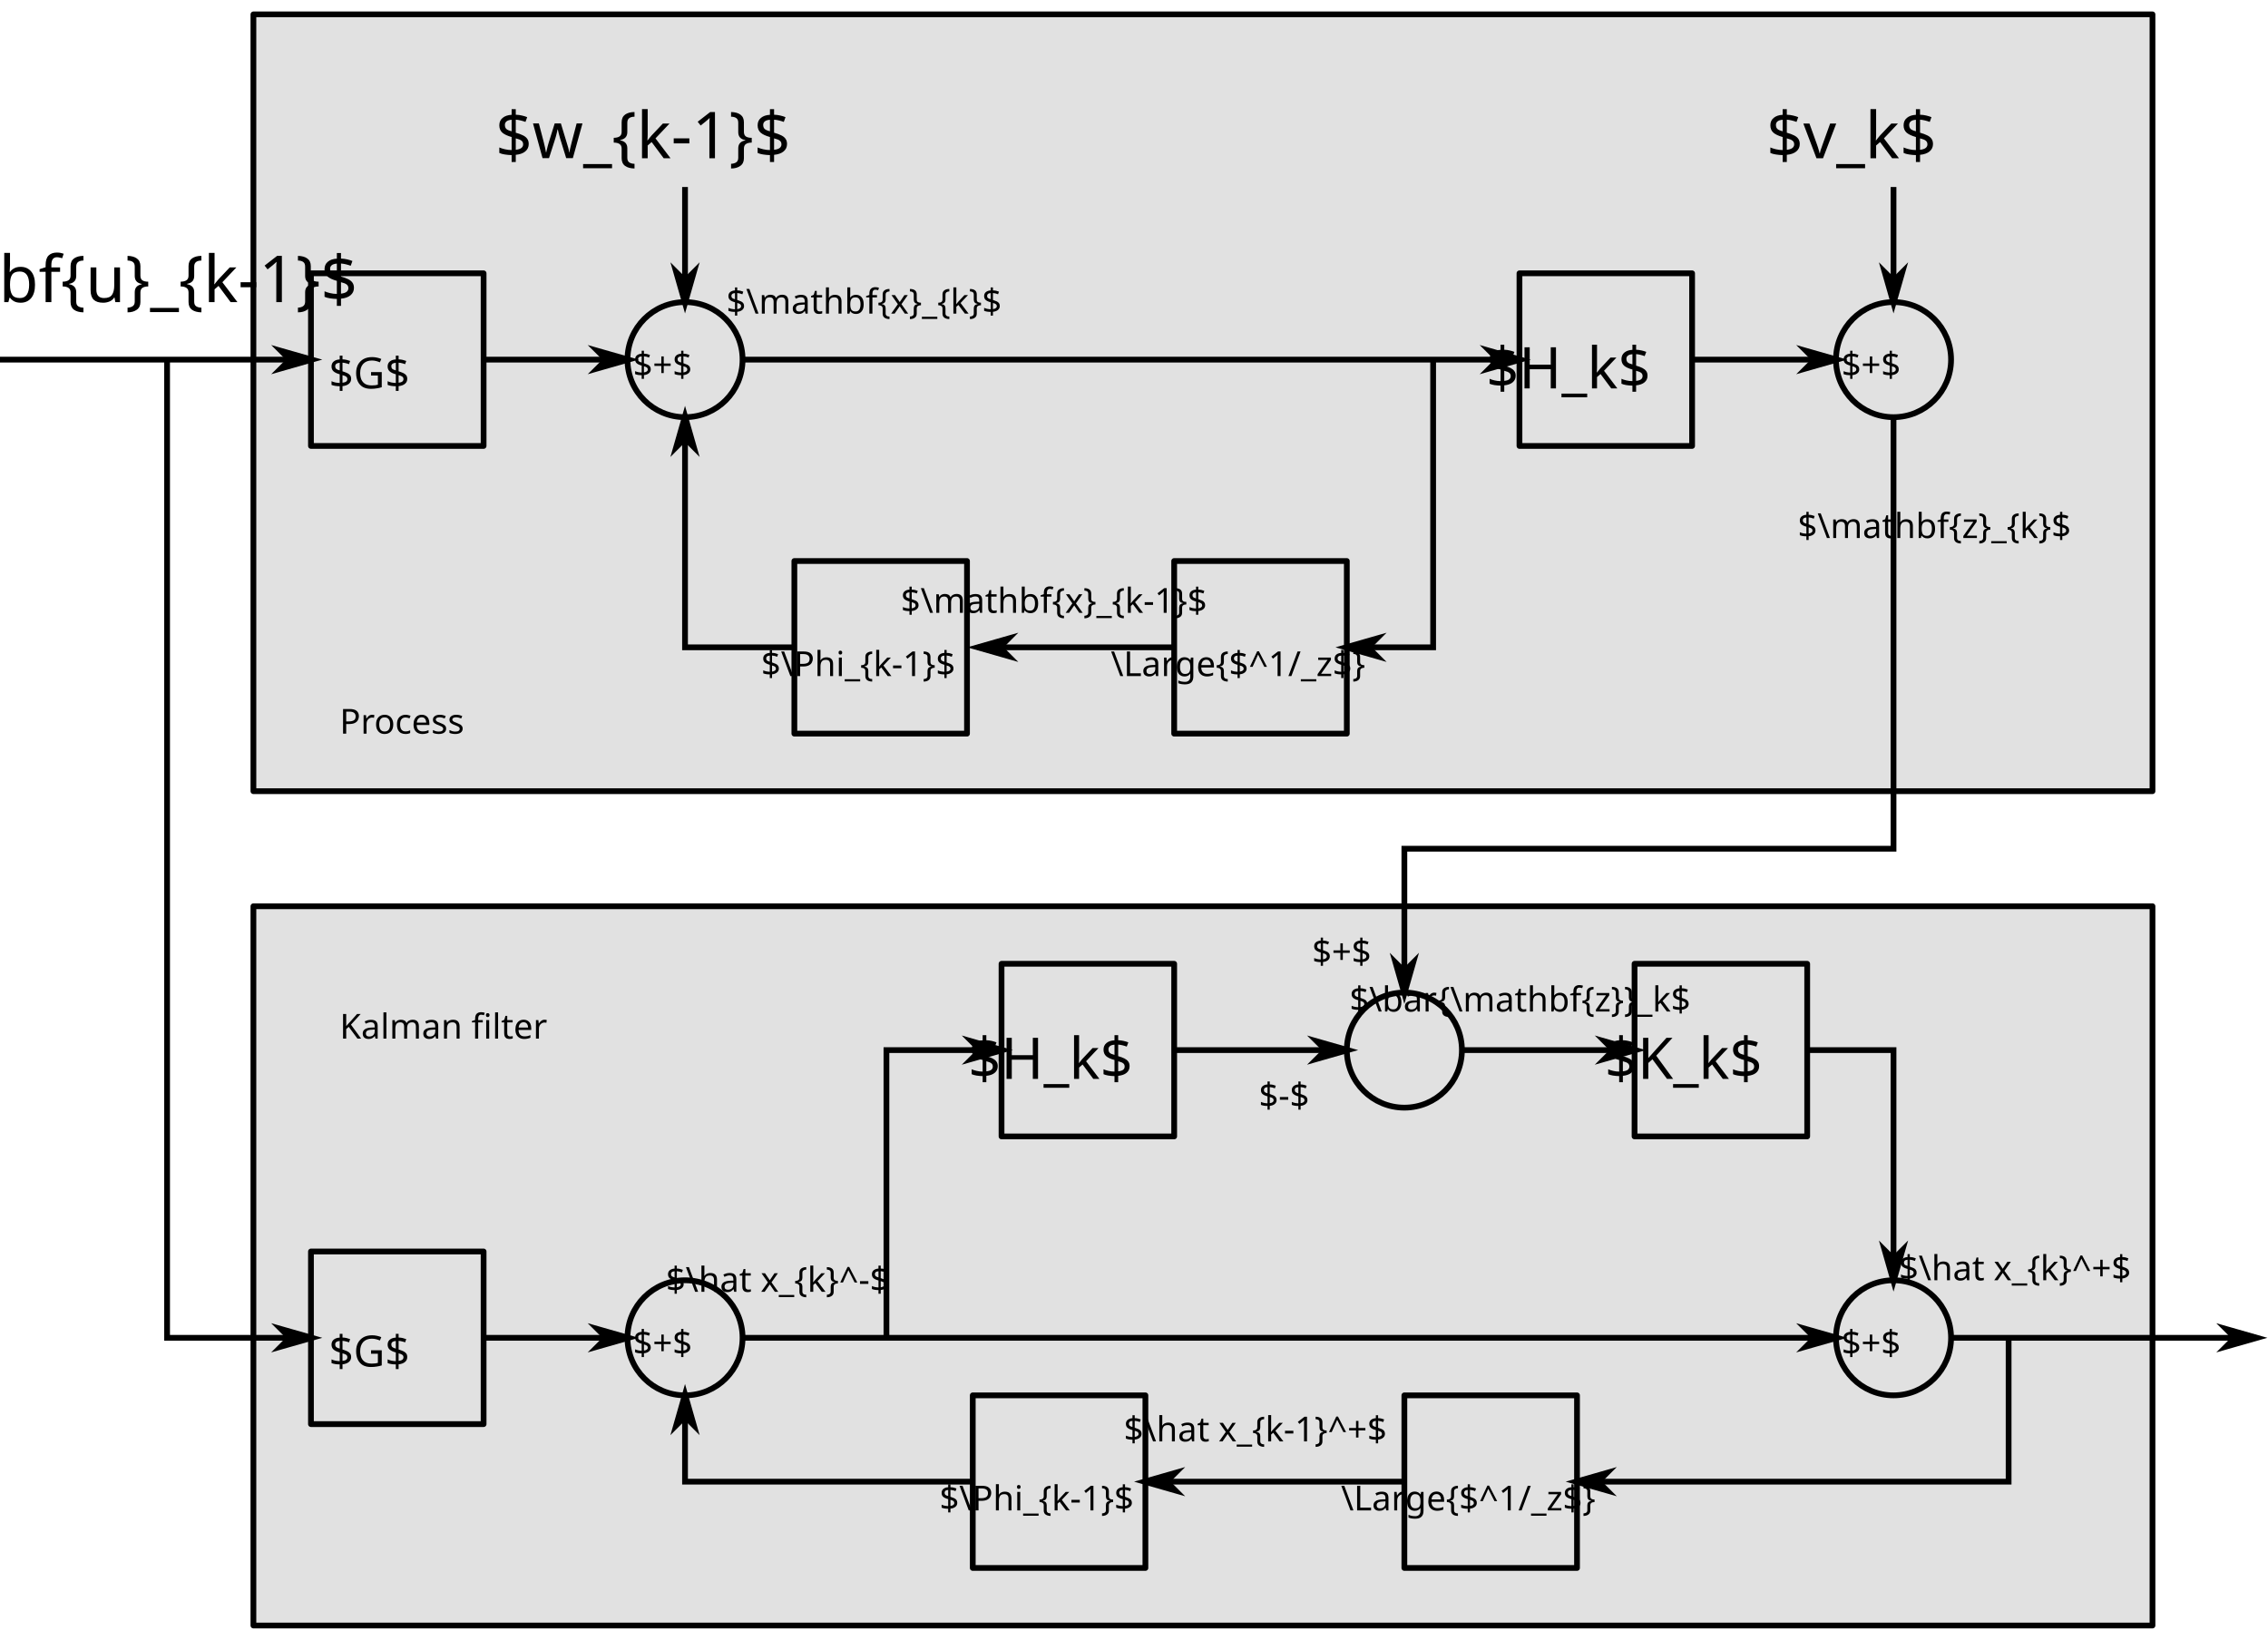
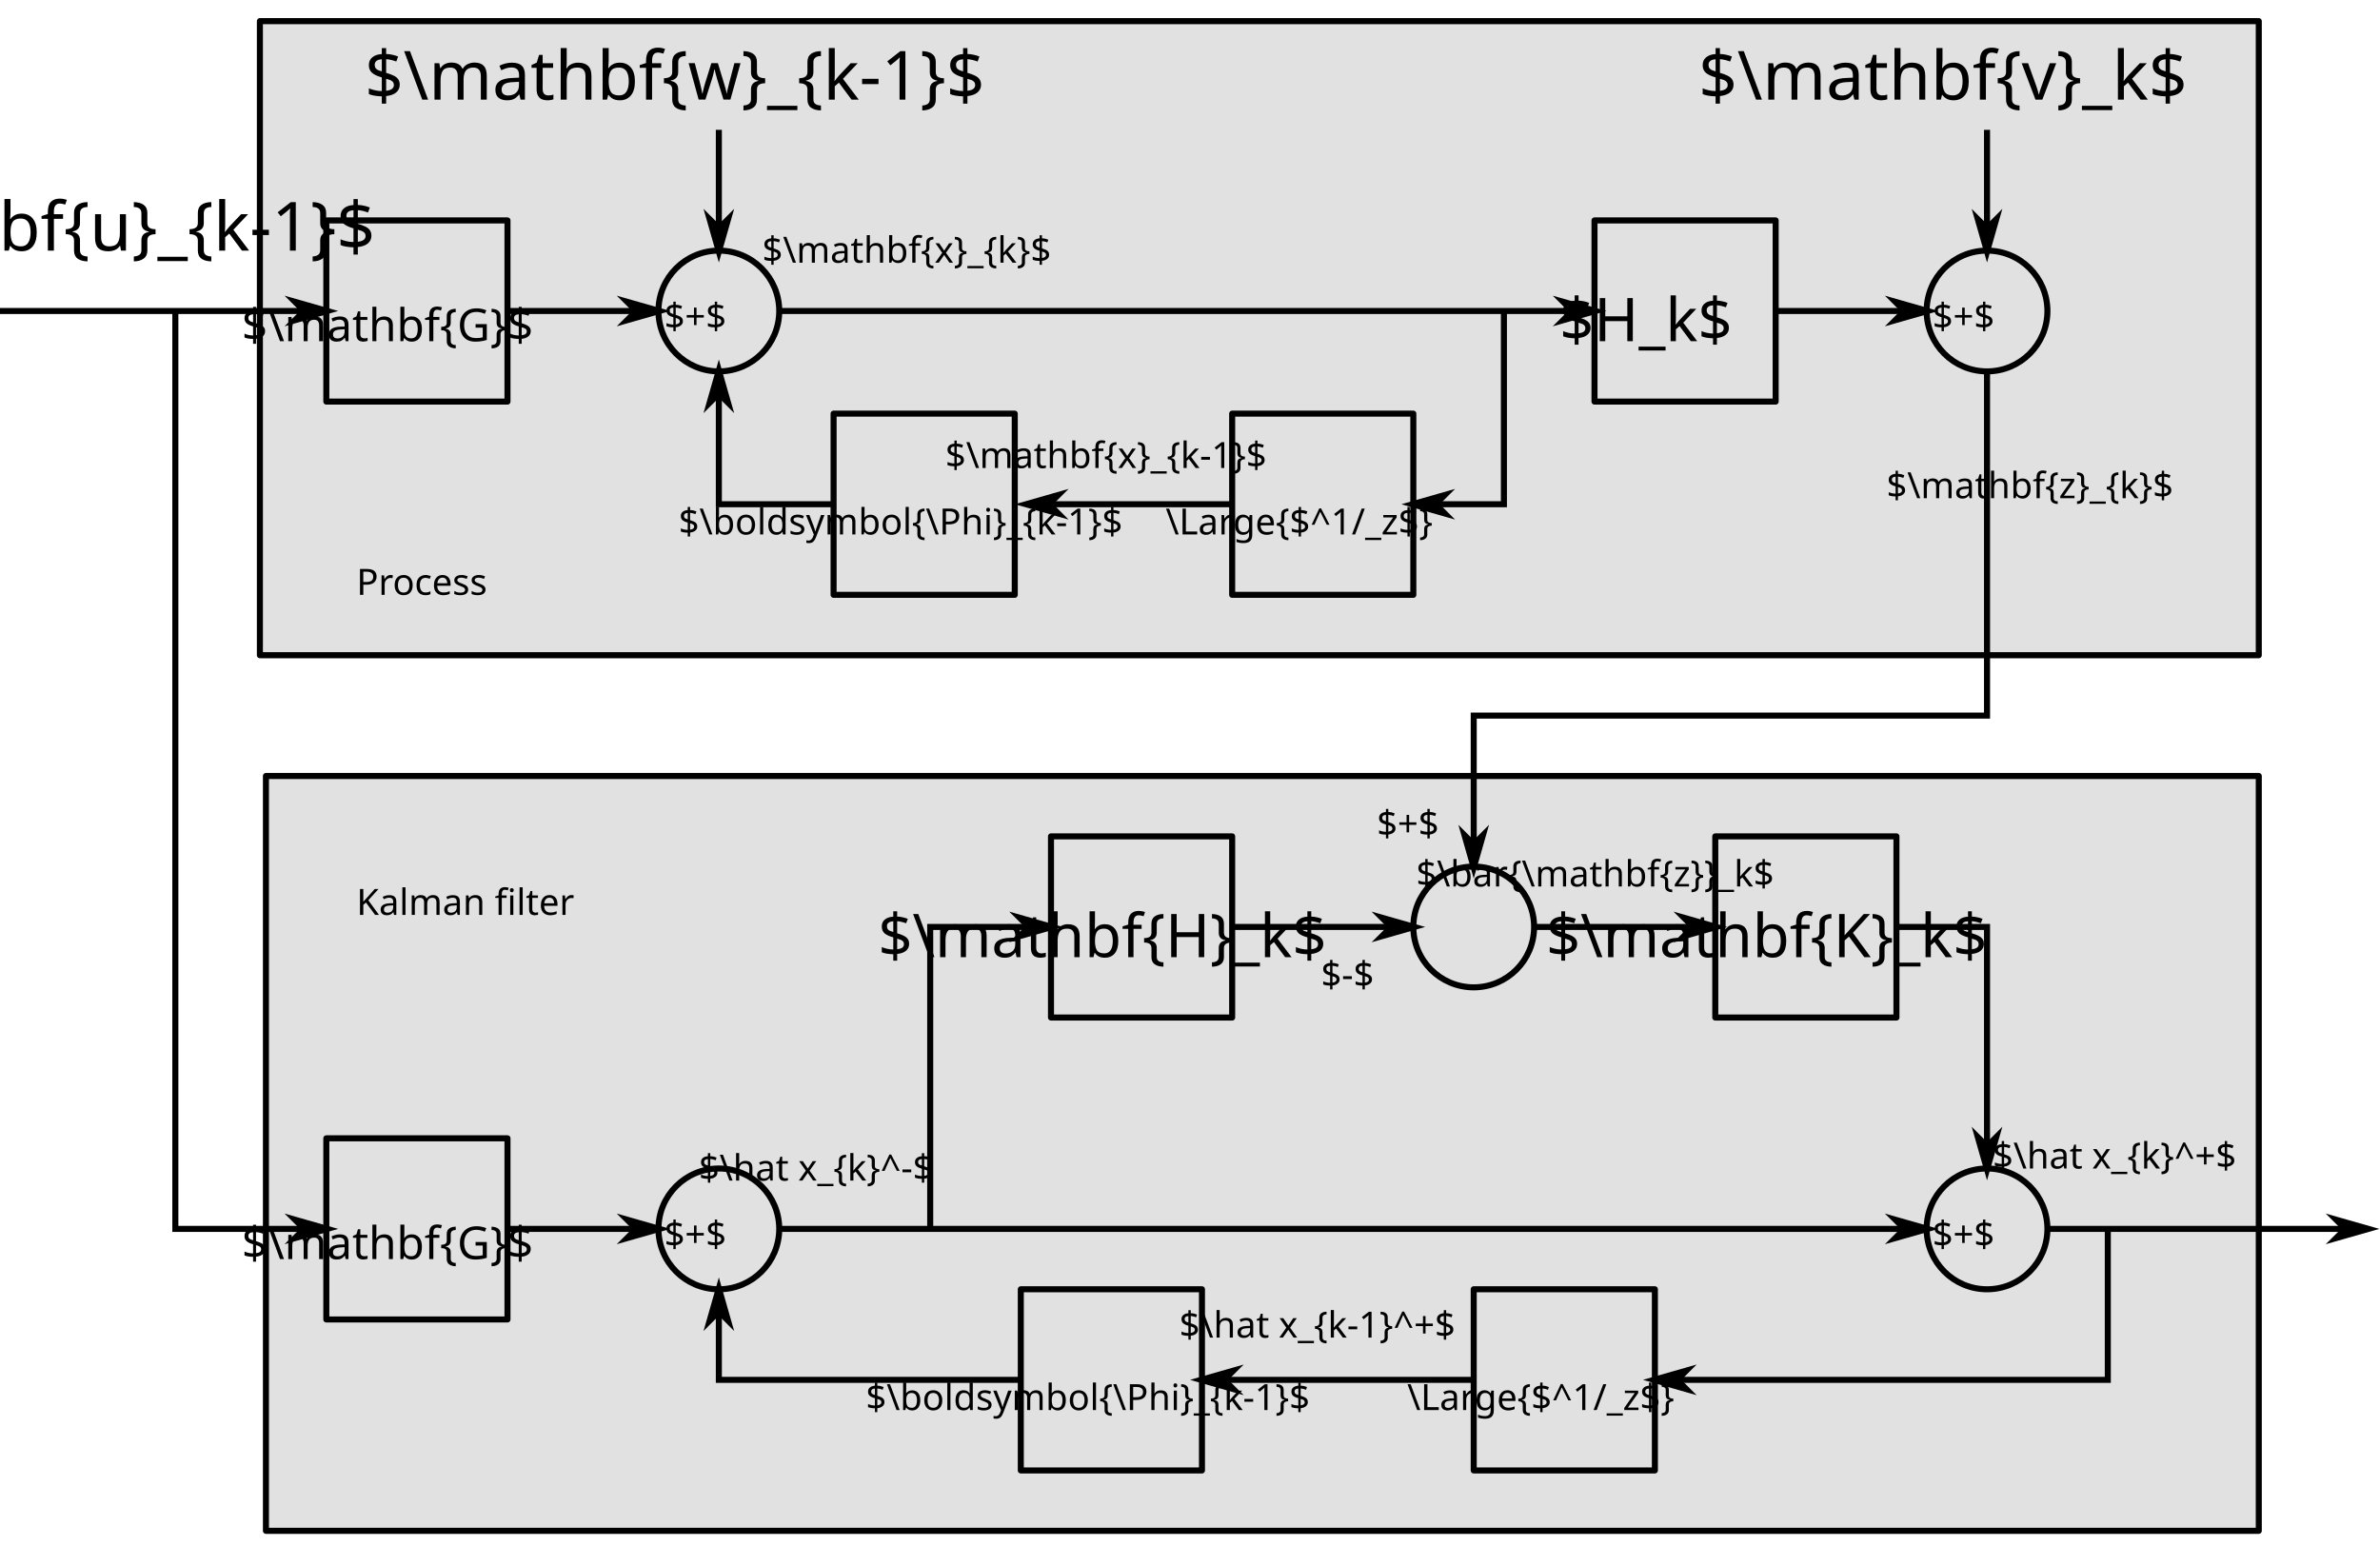
- <svg xmlns="http://www.w3.org/2000/svg" width="394.108" height="285" id="svg2" version="1.1">
+ <svg xmlns="http://www.w3.org/2000/svg" width="394.108" height="256" id="svg2" version="1.1">
  <defs id="defs4">
    <marker orient="auto" refY="0" refX="0" id="Arrow1Mend" style="overflow:visible">
-       <path id="path4274" d="M 0,0 5,-5 -12.5,0 5,5 0,0 z" style="fill-rule:evenodd;stroke:#000000;stroke-width:1pt" transform="matrix(-0.4,0,0,-0.4,-4,0)" />
+       <path id="path4274" d="M 0,0 5,-5 -12.5,0 5,5 0,0 Z" style="fill-rule:evenodd;stroke:#000000;stroke-width:1pt" transform="matrix(-0.4,0,0,-0.4,-4,0)" />
    </marker>
  </defs>
-   <g id="layer1" transform="translate(33.03516,-9.862163)">
+   <g id="layer1" transform="translate(33.03516,-38.86216)">
    <rect style="fill:#000000;fill-opacity:0.118;stroke:#000000;stroke-width:1;stroke-linecap:round;stroke-linejoin:round;stroke-miterlimit:4;stroke-dasharray:none;stroke-dashoffset:0;stroke-opacity:1" id="rect3113" width="330" height="125" x="11" y="167.362" />
-     <rect style="fill:#000000;fill-opacity:0.118;stroke:#000000;stroke-width:1;stroke-linecap:round;stroke-linejoin:round;stroke-miterlimit:4;stroke-dasharray:none;stroke-dashoffset:0;stroke-opacity:1" id="rect3113-3" width="330" height="135" x="11" y="12.362" />
-     <text xml:space="preserve" style="font-style:normal;font-weight:normal;font-size:10px;line-height:125%;font-family:Sans;text-align:center;letter-spacing:0px;word-spacing:0px;text-anchor:middle;fill:#000000;fill-opacity:1;stroke:none;" x="156" y="197.362" id="text3761-5-9">
-       <tspan x="156" y="197.362" id="tspan3765-9-6" style="font-size:10px;">$H_k$</tspan>
+     <rect style="fill:#000000;fill-opacity:0.118;stroke:#000000;stroke-width:1;stroke-linecap:round;stroke-linejoin:round;stroke-miterlimit:4;stroke-dasharray:none;stroke-dashoffset:0;stroke-opacity:1" id="rect3113-3" width="331" height="105" x="10" y="42.362" />
+     <text xml:space="preserve" style="font-style:normal;font-weight:normal;font-size:10px;line-height:125%;font-family:Sans;text-align:center;letter-spacing:0px;word-spacing:0px;text-anchor:middle;fill:#000000;fill-opacity:1;stroke:none" x="156" y="197.362" id="text3761-5-9">
+       <tspan x="156" y="197.362" id="tspan3765-9-6" style="font-size:10px">$\mathbf{H}_k$</tspan>
    </text>
-     <text xml:space="preserve" style="font-style:normal;font-weight:normal;font-size:10px;line-height:125%;font-family:Sans;text-align:center;letter-spacing:0px;word-spacing:0px;text-anchor:middle;fill:#000000;fill-opacity:1;stroke:none;" x="266" y="197.362" id="text3761-5-1">
-       <tspan x="266" y="197.362" id="tspan3765-9-4" style="font-size:10px;">$K_k$</tspan>
+     <text xml:space="preserve" style="font-style:normal;font-weight:normal;font-size:10px;line-height:125%;font-family:Sans;text-align:center;letter-spacing:0px;word-spacing:0px;text-anchor:middle;fill:#000000;fill-opacity:1;stroke:none" x="266" y="197.362" id="text3761-5-1">
+       <tspan x="266" y="197.362" id="tspan3765-9-4" style="font-size:10px">$\mathbf{K}_k$</tspan>
    </text>
    <text xml:space="preserve" style="font-style:normal;font-weight:normal;font-size:6px;line-height:125%;font-family:Sans;text-align:center;letter-spacing:0px;word-spacing:0px;text-anchor:middle;fill:#000000;fill-opacity:1;stroke:none" x="226" y="272.362" id="text3761-5-2">
      <tspan x="226" y="272.362" id="tspan3765-9-66" style="font-size:6px">\Large{$^1/_z$}</tspan>
    </text>
    <text xml:space="preserve" style="font-style:normal;font-weight:normal;font-size:6px;line-height:125%;font-family:Sans;text-align:center;letter-spacing:0px;word-spacing:0px;text-anchor:middle;fill:#000000;fill-opacity:1;stroke:none" x="151" y="272.362" id="text3761-5-0">
-       <tspan x="151" y="272.362" id="tspan3765-9-8" style="font-size:6px">$\Phi_{k-1}$</tspan>
+       <tspan x="151" y="272.362" id="tspan3765-9-8" style="font-size:6px">$\boldsymbol{\Phi}_{k-1}$</tspan>
    </text>
-     <text xml:space="preserve" style="font-style:normal;font-weight:normal;font-size:7.5px;line-height:125%;font-family:Sans;text-align:center;letter-spacing:0px;word-spacing:0px;text-anchor:middle;fill:#000000;fill-opacity:1;stroke:none;" x="36" y="247.362" id="text3761-5-4">
-       <tspan x="36" y="247.362" id="tspan3765-9-41" style="font-size:7.5px;">$G$</tspan>
+     <text xml:space="preserve" style="font-style:normal;font-weight:normal;font-size:7.5px;line-height:125%;font-family:Sans;text-align:center;letter-spacing:0px;word-spacing:0px;text-anchor:middle;fill:#000000;fill-opacity:1;stroke:none" x="36" y="247.362" id="text3761-5-4">
+       <tspan x="36" y="247.362" id="tspan3765-9-41" style="font-size:7.5px">$\mathbf{G}$</tspan>
    </text>
-     <rect style="fill:none;stroke:#000000;stroke-width:1;stroke-linecap:round;stroke-linejoin:round;stroke-miterlimit:4;stroke-dasharray:none;stroke-dashoffset:0;stroke-opacity:1" id="rect3852" width="30" height="30" x="231" y="57.362" />
-     <circle style="fill:none;stroke:#000000;stroke-width:1;stroke-linecap:round;stroke-linejoin:round;stroke-miterlimit:4;stroke-dasharray:none;stroke-dashoffset:0;stroke-opacity:1" id="path3856" cx="296" cy="72.362" r="10" />
-     <circle style="fill:none;stroke:#000000;stroke-width:1;stroke-linecap:round;stroke-linejoin:round;stroke-miterlimit:4;stroke-dasharray:none;stroke-dashoffset:0;stroke-opacity:1" id="path3856-4" cx="211" cy="192.362" r="10" />
-     <circle style="fill:none;stroke:#000000;stroke-width:1;stroke-linecap:round;stroke-linejoin:round;stroke-miterlimit:4;stroke-dasharray:none;stroke-dashoffset:0;stroke-opacity:1" id="path3856-3" cx="86" cy="242.362" r="10" />
+     <rect style="fill:none;stroke:#000000;stroke-width:1;stroke-linecap:round;stroke-linejoin:round;stroke-miterlimit:4;stroke-dasharray:none;stroke-dashoffset:0;stroke-opacity:1" id="rect3852" width="30" height="30" x="231" y="75.362" />
+     <circle style="fill:none;stroke:#000000;stroke-width:1;stroke-linecap:round;stroke-linejoin:round;stroke-miterlimit:4;stroke-dasharray:none;stroke-dashoffset:0;stroke-opacity:1" id="path3856" cx="296" cy="90.362" r="10" d="m 306,90.362 a 10,10 0 0 1 -10,10 10,10 0 0 1 -10,-10 10,10 0 0 1 10,-10 10,10 0 0 1 10,10 z" />
+     <circle style="fill:none;stroke:#000000;stroke-width:1;stroke-linecap:round;stroke-linejoin:round;stroke-miterlimit:4;stroke-dasharray:none;stroke-dashoffset:0;stroke-opacity:1" id="path3856-4" cx="211" cy="192.362" r="10" d="m 221,192.362 a 10,10 0 0 1 -10,10 10,10 0 0 1 -10,-10 10,10 0 0 1 10,-10 10,10 0 0 1 10,10 z" />
+     <circle style="fill:none;stroke:#000000;stroke-width:1;stroke-linecap:round;stroke-linejoin:round;stroke-miterlimit:4;stroke-dasharray:none;stroke-dashoffset:0;stroke-opacity:1" id="path3856-3" cx="86" cy="242.362" r="10" d="m 96,242.362 a 10,10 0 0 1 -10,10 10,10 0 0 1 -10,-10 10,10 0 0 1 10,-10 10,10 0 0 1 10,10 z" />
    <rect style="fill:none;stroke:#000000;stroke-width:1;stroke-linecap:round;stroke-linejoin:round;stroke-miterlimit:4;stroke-dasharray:none;stroke-dashoffset:0;stroke-opacity:1" id="rect3852-4" width="30" height="30" x="136" y="252.362" />
    <rect style="fill:none;stroke:#000000;stroke-width:1;stroke-linecap:round;stroke-linejoin:round;stroke-miterlimit:4;stroke-dasharray:none;stroke-dashoffset:0;stroke-opacity:1" id="rect3852-3" width="30" height="30" x="211" y="252.362" />
    <rect style="fill:none;stroke:#000000;stroke-width:1;stroke-linecap:round;stroke-linejoin:round;stroke-miterlimit:4;stroke-dasharray:none;stroke-dashoffset:0;stroke-opacity:1" id="rect3852-5" width="30" height="30" x="141" y="177.362" />
    <rect style="fill:none;stroke:#000000;stroke-width:1;stroke-linecap:round;stroke-linejoin:round;stroke-miterlimit:4;stroke-dasharray:none;stroke-dashoffset:0;stroke-opacity:1" id="rect3852-6" width="30" height="30" x="251" y="177.362" />
    <rect style="fill:none;stroke:#000000;stroke-width:1;stroke-linecap:round;stroke-linejoin:round;stroke-miterlimit:4;stroke-dasharray:none;stroke-dashoffset:0;stroke-opacity:1" id="rect3852-30" width="30" height="30" x="21" y="227.362" />
-     <rect style="fill:none;stroke:#000000;stroke-width:1;stroke-linecap:round;stroke-linejoin:round;stroke-miterlimit:4;stroke-dasharray:none;stroke-dashoffset:0;stroke-opacity:1" id="rect3852-51" width="30" height="30" x="21" y="57.362" />
+     <rect style="fill:none;stroke:#000000;stroke-width:1;stroke-linecap:round;stroke-linejoin:round;stroke-miterlimit:4;stroke-dasharray:none;stroke-dashoffset:0;stroke-opacity:1" id="rect3852-51" width="30" height="30" x="21" y="75.362" />
    <rect style="fill:none;stroke:#000000;stroke-width:1;stroke-linecap:round;stroke-linejoin:round;stroke-miterlimit:4;stroke-dasharray:none;stroke-dashoffset:0;stroke-opacity:1" id="rect3852-1" width="30" height="30" x="105" y="107.362" />
-     <text xml:space="preserve" style="font-style:normal;font-weight:normal;font-size:7.5px;line-height:125%;font-family:Sans;text-align:center;letter-spacing:0px;word-spacing:0px;text-anchor:middle;fill:#000000;fill-opacity:1;stroke:none;" x="36" y="77.362" id="text3761-5-25">
-       <tspan x="36" y="77.362" id="tspan3765-9-47" style="font-size:7.5px;">$G$</tspan>
+     <text xml:space="preserve" style="font-style:normal;font-weight:normal;font-size:7.5px;line-height:125%;font-family:Sans;text-align:center;letter-spacing:0px;word-spacing:0px;text-anchor:middle;fill:#000000;fill-opacity:1;stroke:none" x="36" y="95.362" id="text3761-5-25">
+       <tspan x="36" y="95.362" id="tspan3765-9-47" style="font-size:7.5px">$\mathbf{G}$</tspan>
    </text>
    <text xml:space="preserve" style="font-style:normal;font-weight:normal;font-size:6px;line-height:125%;font-family:Sans;text-align:center;letter-spacing:0px;word-spacing:0px;text-anchor:middle;fill:#000000;fill-opacity:1;stroke:none" x="120" y="127.362" id="text3761-5-93">
-       <tspan x="120" y="127.362" id="tspan3765-9-7" style="font-size:6px">$\Phi_{k-1}$</tspan>
+       <tspan x="120" y="127.362" id="tspan3765-9-7" style="font-size:6px">$\boldsymbol{\Phi}_{k-1}$</tspan>
    </text>
    <rect style="fill:none;stroke:#000000;stroke-width:1;stroke-linecap:round;stroke-linejoin:round;stroke-miterlimit:4;stroke-dasharray:none;stroke-dashoffset:0;stroke-opacity:1" id="rect3852-51-2" width="30" height="30" x="171" y="107.362" />
    <text xml:space="preserve" style="font-style:normal;font-weight:normal;font-size:6px;line-height:125%;font-family:Sans;text-align:center;letter-spacing:0px;word-spacing:0px;text-anchor:middle;fill:#000000;fill-opacity:1;stroke:none" x="186" y="127.362" id="text3761-5-2-9">
      <tspan x="186" y="127.362" id="tspan3765-9-66-8" style="font-size:6px">\Large{$^1/_z$}</tspan>
    </text>
-     <circle style="fill:none;stroke:#000000;stroke-width:1;stroke-linecap:round;stroke-linejoin:round;stroke-miterlimit:4;stroke-dasharray:none;stroke-dashoffset:0;stroke-opacity:1" id="path3856-3-1" cx="86" cy="72.362" r="10" />
-     <text xml:space="preserve" style="font-style:normal;font-weight:normal;font-size:10px;line-height:125%;font-family:Sans;text-align:center;letter-spacing:0px;word-spacing:0px;text-anchor:middle;fill:#000000;fill-opacity:1;stroke:none;" x="246" y="77.362" id="text3761-5-25-9">
-       <tspan x="246" y="77.362" id="tspan3765-9-47-4" style="font-size:10px;">$H_k$</tspan>
+     <circle style="fill:none;stroke:#000000;stroke-width:1;stroke-linecap:round;stroke-linejoin:round;stroke-miterlimit:4;stroke-dasharray:none;stroke-dashoffset:0;stroke-opacity:1" id="path3856-3-1" cx="86" cy="90.362" r="10" d="m 96,90.362 a 10,10 0 0 1 -10,10 10,10 0 0 1 -10,-10 10,10 0 0 1 10,-10 10,10 0 0 1 10,10 z" />
+     <text xml:space="preserve" style="font-style:normal;font-weight:normal;font-size:10px;line-height:125%;font-family:Sans;text-align:center;letter-spacing:0px;word-spacing:0px;text-anchor:middle;fill:#000000;fill-opacity:1;stroke:none" x="246" y="95.362" id="text3761-5-25-9">
+       <tspan x="246" y="95.362" id="tspan3765-9-47-4" style="font-size:10px">$H_k$</tspan>
    </text>
-     <path style="fill:none;stroke:#000000;stroke-width:1px;stroke-linecap:butt;stroke-linejoin:miter;stroke-opacity:1;marker-end:url(#Arrow1Mend)" d="m 51,72.362 25,0" id="path4113" />
-     <path style="fill:none;stroke:#000000;stroke-width:1px;stroke-linecap:butt;stroke-linejoin:miter;stroke-opacity:1;marker-end:url(#Arrow1Mend)" d="m 96,72.362 135,8e-6" id="path4115" />
+     <path style="fill:none;stroke:#000000;stroke-width:1px;stroke-linecap:butt;stroke-linejoin:miter;stroke-opacity:1;marker-end:url(#Arrow1Mend)" d="m 51,90.362 25,0" id="path4113" />
+     <path style="fill:none;stroke:#000000;stroke-width:1px;stroke-linecap:butt;stroke-linejoin:miter;stroke-opacity:1;marker-end:url(#Arrow1Mend)" d="m 96,90.362 135,8e-6" id="path4115" />
    <path style="fill:none;stroke:#000000;stroke-width:1px;stroke-linecap:butt;stroke-linejoin:miter;stroke-opacity:1;marker-end:url(#Arrow1Mend)" d="m 171,122.362 -34,0" id="path4117" />
-     <path style="fill:none;stroke:#000000;stroke-width:1px;stroke-linecap:butt;stroke-linejoin:miter;stroke-opacity:1;marker-end:url(#Arrow1Mend)" d="m 261,72.362 25,0" id="path4119" />
+     <path style="fill:none;stroke:#000000;stroke-width:1px;stroke-linecap:butt;stroke-linejoin:miter;stroke-opacity:1;marker-end:url(#Arrow1Mend)" d="m 261,90.362 25,0" id="path4119" />
    <path style="fill:none;stroke:#000000;stroke-width:1px;stroke-linecap:butt;stroke-linejoin:miter;stroke-opacity:1;marker-end:url(#Arrow1Mend)" d="m 51,242.362 25,0" id="path4133" />
    <path style="fill:none;stroke:#000000;stroke-width:1px;stroke-linecap:butt;stroke-linejoin:miter;stroke-opacity:1;marker-end:url(#Arrow1Mend)" d="m 96,242.362 190,0" id="path4135" />
-     <path style="fill:none;stroke:#000000;stroke-width:1px;stroke-linecap:butt;stroke-linejoin:miter;stroke-opacity:1;marker-end:url(#Arrow1Mend)" d="m 216,72.362 0,50 -15,10e-6" id="path4141" />
-     <path style="fill:none;stroke:#000000;stroke-width:1px;stroke-linecap:butt;stroke-linejoin:miter;stroke-opacity:1;marker-end:url(#Arrow1Mend)" d="m 105,122.362 -19,0 0,-40" id="path4143" />
-     <path style="fill:none;stroke:#000000;stroke-width:1px;stroke-linecap:butt;stroke-linejoin:miter;stroke-opacity:1;marker-end:url(#Arrow1Mend)" d="m -34,72.362 55,1.6e-5" id="path4147" />
-     <text xml:space="preserve" style="font-style:normal;font-weight:normal;font-size:11.25px;line-height:125%;font-family:Sans;text-align:center;letter-spacing:0px;word-spacing:0px;text-anchor:middle;fill:#000000;fill-opacity:1;stroke:none" x="-14" y="62.362" id="text3761-5-25-1">
-       <tspan x="-14" y="62.362" id="tspan3765-9-47-9" style="font-size:11.25px">$\mathbf{u}_{k-1}$</tspan>
+     <path style="fill:none;stroke:#000000;stroke-width:1px;stroke-linecap:butt;stroke-linejoin:miter;stroke-opacity:1;marker-end:url(#Arrow1Mend)" d="m 216,90.362 0,32 -15,10e-6" id="path4141" />
+     <path style="fill:none;stroke:#000000;stroke-width:1px;stroke-linecap:butt;stroke-linejoin:miter;stroke-opacity:1;marker-end:url(#Arrow1Mend)" d="m 105,122.362 -19,0 0,-22" id="path4143" />
+     <path style="fill:none;stroke:#000000;stroke-width:1px;stroke-linecap:butt;stroke-linejoin:miter;stroke-opacity:1;marker-end:url(#Arrow1Mend)" d="m -34,90.362 55,1.6e-5" id="path4147" />
+     <text xml:space="preserve" style="font-style:normal;font-weight:normal;font-size:11.25px;line-height:125%;font-family:Sans;text-align:center;letter-spacing:0px;word-spacing:0px;text-anchor:middle;fill:#000000;fill-opacity:1;stroke:none" x="-14" y="80.362" id="text3761-5-25-1">
+       <tspan x="-14" y="80.362" id="tspan3765-9-47-9" style="font-size:11.25px">$\mathbf{u}_{k-1}$</tspan>
    </text>
-     <path style="fill:none;stroke:#000000;stroke-width:1px;stroke-linecap:butt;stroke-linejoin:miter;stroke-opacity:1;marker-end:url(#Arrow1Mend)" d="m 86,42.362 0,20" id="path4174" />
-     <path style="fill:none;stroke:#000000;stroke-width:1px;stroke-linecap:butt;stroke-linejoin:miter;stroke-opacity:1;marker-end:url(#Arrow1Mend)" d="m 296,42.362 0,20" id="path4176" />
-     <text xml:space="preserve" style="font-style:normal;font-weight:normal;font-size:11.25px;line-height:125%;font-family:Sans;text-align:center;letter-spacing:0px;word-spacing:0px;text-anchor:middle;fill:#000000;fill-opacity:1;stroke:none" x="86" y="37.362" id="text3761-5-25-3">
-       <tspan x="86" y="37.362" id="tspan3765-9-47-43" style="font-size:11.25px">$w_{k-1}$</tspan>
+     <path style="fill:none;stroke:#000000;stroke-width:1px;stroke-linecap:butt;stroke-linejoin:miter;stroke-opacity:1;marker-end:url(#Arrow1Mend)" d="m 86,60.362 0,20" id="path4174" />
+     <path style="fill:none;stroke:#000000;stroke-width:1px;stroke-linecap:butt;stroke-linejoin:miter;stroke-opacity:1;marker-end:url(#Arrow1Mend)" d="m 296,60.362 0,20" id="path4176" />
+     <text xml:space="preserve" style="font-style:normal;font-weight:normal;font-size:11.25px;line-height:125%;font-family:Sans;text-align:center;letter-spacing:0px;word-spacing:0px;text-anchor:middle;fill:#000000;fill-opacity:1;stroke:none" x="86" y="55.362" id="text3761-5-25-3">
+       <tspan x="86" y="55.362" id="tspan3765-9-47-43" style="font-size:11.25px">$\mathbf{w}_{k-1}$</tspan>
    </text>
-     <text xml:space="preserve" style="font-style:normal;font-weight:normal;font-size:11.25px;line-height:125%;font-family:Sans;text-align:center;letter-spacing:0px;word-spacing:0px;text-anchor:middle;fill:#000000;fill-opacity:1;stroke:none" x="296" y="37.362" id="text3761-5-25-33">
-       <tspan x="296" y="37.362" id="tspan3765-9-47-96" style="font-size:11.25px">$v_k$</tspan>
+     <text xml:space="preserve" style="font-style:normal;font-weight:normal;font-size:11.25px;line-height:125%;font-family:Sans;text-align:center;letter-spacing:0px;word-spacing:0px;text-anchor:middle;fill:#000000;fill-opacity:1;stroke:none" x="296" y="55.362" id="text3761-5-25-33">
+       <tspan x="296" y="55.362" id="tspan3765-9-47-96" style="font-size:11.25px">$\mathbf{v}_k$</tspan>
    </text>
    <text xml:space="preserve" style="font-style:normal;font-weight:normal;font-size:6px;line-height:125%;font-family:Sans;text-align:center;letter-spacing:0px;word-spacing:0px;text-anchor:middle;fill:#000000;fill-opacity:1;stroke:none" x="194" y="202.362" id="text4216">
      <tspan id="tspan4218" x="194" y="202.362">$-$</tspan>
    </text>
-     <text xml:space="preserve" style="font-style:normal;font-weight:normal;font-size:6px;line-height:125%;font-family:Sans;text-align:center;letter-spacing:0px;word-spacing:0px;text-anchor:middle;fill:#000000;fill-opacity:1;stroke:none" x="86" y="75.362" id="text4208-0">
-       <tspan id="tspan4210-84" x="86" y="75.362">$+$</tspan>
+     <text xml:space="preserve" style="font-style:normal;font-weight:normal;font-size:6px;line-height:125%;font-family:Sans;text-align:center;letter-spacing:0px;word-spacing:0px;text-anchor:middle;fill:#000000;fill-opacity:1;stroke:none" x="86" y="93.362" id="text4208-0">
+       <tspan id="tspan4210-84" x="86" y="93.362">$+$</tspan>
    </text>
-     <path style="fill:none;stroke:#000000;stroke-width:1px;stroke-linecap:butt;stroke-linejoin:miter;stroke-opacity:1;marker-end:url(#Arrow1Mend)" d="m -4,72.362 0,170 25,0" id="path7985" />
-     <text xml:space="preserve" style="font-style:normal;font-weight:normal;font-size:6px;line-height:125%;font-family:Sans;text-align:center;letter-spacing:0px;word-spacing:0px;text-anchor:middle;fill:#000000;fill-opacity:1;stroke:none" x="296" y="75.362" id="text4208-0-9">
-       <tspan id="tspan4210-84-4" x="296" y="75.362">$+$</tspan>
+     <path style="fill:none;stroke:#000000;stroke-width:1px;stroke-linecap:butt;stroke-linejoin:miter;stroke-opacity:1;marker-end:url(#Arrow1Mend)" d="m -4,90.362 0,152 25,0" id="path7985" />
+     <text xml:space="preserve" style="font-style:normal;font-weight:normal;font-size:6px;line-height:125%;font-family:Sans;text-align:center;letter-spacing:0px;word-spacing:0px;text-anchor:middle;fill:#000000;fill-opacity:1;stroke:none" x="296" y="93.362" id="text4208-0-9">
+       <tspan id="tspan4210-84-4" x="296" y="93.362">$+$</tspan>
    </text>
    <text xml:space="preserve" style="font-style:normal;font-weight:normal;font-size:6px;line-height:125%;font-family:Sans;text-align:center;letter-spacing:0px;word-spacing:0px;text-anchor:middle;fill:#000000;fill-opacity:1;stroke:none" x="204" y="177.362" id="text4208-0-5">
      <tspan id="tspan4210-84-3" x="204" y="177.362">$+$</tspan>
    </text>
    <text xml:space="preserve" style="font-style:normal;font-weight:normal;font-size:6px;line-height:125%;font-family:Sans;text-align:center;letter-spacing:0px;word-spacing:0px;text-anchor:middle;fill:#000000;fill-opacity:1;stroke:none" x="86" y="245.362" id="text4208-0-03">
      <tspan id="tspan4210-84-7" x="86" y="245.362">$+$</tspan>
    </text>
-     <text xml:space="preserve" style="font-style:normal;font-weight:normal;font-size:6px;line-height:125%;font-family:Sans;text-align:center;letter-spacing:0px;word-spacing:0px;text-anchor:middle;fill:#000000;fill-opacity:1;stroke:none" x="121" y="64.362" id="text3761-5-25-8">
-       <tspan x="121" y="64.362" id="tspan3765-9-47-5" style="font-size:6px">$\mathbf{x}_{k}$</tspan>
+     <text xml:space="preserve" style="font-style:normal;font-weight:normal;font-size:6px;line-height:125%;font-family:Sans;text-align:center;letter-spacing:0px;word-spacing:0px;text-anchor:middle;fill:#000000;fill-opacity:1;stroke:none" x="121" y="82.362" id="text3761-5-25-8">
+       <tspan x="121" y="82.362" id="tspan3765-9-47-5" style="font-size:6px">$\mathbf{x}_{k}$</tspan>
    </text>
    <text xml:space="preserve" style="font-style:normal;font-weight:normal;font-size:6px;line-height:125%;font-family:Sans;text-align:center;letter-spacing:0px;word-spacing:0px;text-anchor:middle;fill:#000000;fill-opacity:1;stroke:none" x="154" y="116.362" id="text3761-5-25-8-3">
      <tspan x="154" y="116.362" id="tspan3765-9-47-5-4" style="font-size:6px">$\mathbf{x}_{k-1}$</tspan>
    </text>
-     <text xml:space="preserve" style="font-style:normal;font-weight:normal;font-size:6px;line-height:125%;font-family:Sans;text-align:center;letter-spacing:0px;word-spacing:0px;text-anchor:middle;fill:#000000;fill-opacity:1;stroke:none" x="307" y="103.362" id="text3761-5-25-3-9">
-       <tspan x="307" y="103.362" id="tspan3765-9-47-43-4" style="font-size:6px">$\mathbf{z}_{k}$</tspan>
+     <text xml:space="preserve" style="font-style:normal;font-weight:normal;font-size:6px;line-height:125%;font-family:Sans;text-align:center;letter-spacing:0px;word-spacing:0px;text-anchor:middle;fill:#000000;fill-opacity:1;stroke:none" x="307" y="121.362" id="text3761-5-25-3-9">
+       <tspan x="307" y="121.362" id="tspan3765-9-47-43-4" style="font-size:6px">$\mathbf{z}_{k}$</tspan>
    </text>
    <text xml:space="preserve" style="font-style:normal;font-weight:normal;font-size:6px;line-height:125%;font-family:Sans;text-align:center;letter-spacing:0px;word-spacing:0px;text-anchor:middle;fill:#000000;fill-opacity:1;stroke:none" x="235" y="185.655" id="text3761-5-25-3-9-7">
      <tspan x="235" y="185.655" id="tspan3765-9-47-43-4-7" style="font-size:6px">$\bar{\mathbf{z}}_k$</tspan>
    </text>
    <text xml:space="preserve" style="font-style:normal;font-weight:normal;font-size:6px;line-height:125%;font-family:Sans;text-align:center;letter-spacing:0px;word-spacing:0px;text-anchor:middle;fill:#000000;fill-opacity:1;stroke:none" x="189" y="260.362" id="text3761-5-25-3-9-6-3">
      <tspan x="189" y="260.362" id="tspan3765-9-47-43-4-73-9" style="font-size:6px">$\hat x_{k-1}^+$</tspan>
    </text>
    <text xml:space="preserve" style="font-style:normal;font-weight:normal;font-size:6px;line-height:125%;font-family:Sans;text-align:center;letter-spacing:0px;word-spacing:0px;text-anchor:middle;fill:#000000;fill-opacity:1;stroke:none" x="321" y="232.362" id="text3761-5-25-3-9-6-3-9">
      <tspan x="321" y="232.362" id="tspan3765-9-47-43-4-73-9-3" style="font-size:6px">$\hat x_{k}^+$</tspan>
    </text>
    <text xml:space="preserve" style="font-style:normal;font-weight:normal;font-size:6px;line-height:125%;font-family:Sans;text-align:center;letter-spacing:0px;word-spacing:0px;text-anchor:middle;fill:#000000;fill-opacity:1;stroke:none" x="106" y="234.362" id="text3761-5-25-3-9-6-3-9-4">
      <tspan x="106" y="234.362" id="tspan3765-9-47-43-4-73-9-3-5" style="font-size:6px">$\hat x_{k}^-$</tspan>
    </text>
    <text xml:space="preserve" style="font-style:normal;font-weight:normal;font-size:6px;line-height:125%;font-family:Sans;text-align:start;letter-spacing:0px;word-spacing:0px;text-anchor:start;fill:#000000;fill-opacity:1;stroke:none" x="26" y="137.362" id="text3915">
      <tspan id="tspan3917" x="26" y="137.362">Process</tspan>
    </text>
    <text xml:space="preserve" style="font-style:normal;font-weight:normal;font-size:6px;line-height:125%;font-family:Sans;text-align:start;letter-spacing:0px;word-spacing:0px;text-anchor:start;fill:#000000;fill-opacity:1;stroke:none" x="26" y="190.362" id="text3919">
      <tspan id="tspan3921" x="26" y="190.362">Kalman filter</tspan>
    </text>
-     <circle style="fill:none;stroke:#000000;stroke-width:1;stroke-linecap:round;stroke-linejoin:round;stroke-miterlimit:4;stroke-dasharray:none;stroke-dashoffset:0;stroke-opacity:1" id="path3856-4-8" cx="296" cy="242.362" r="10" />
-     <path style="fill:none;stroke:#000000;stroke-width:1px;stroke-linecap:butt;stroke-linejoin:miter;stroke-opacity:1;marker-start:none;marker-end:url(#Arrow1Mend)" d="m 296,82.362 0,75 -85,0 0,25" id="path3089" />
+     <circle style="fill:none;stroke:#000000;stroke-width:1;stroke-linecap:round;stroke-linejoin:round;stroke-miterlimit:4;stroke-dasharray:none;stroke-dashoffset:0;stroke-opacity:1" id="path3856-4-8" cx="296" cy="242.362" r="10" d="m 306,242.362 a 10,10 0 0 1 -10,10 10,10 0 0 1 -10,-10 10,10 0 0 1 10,-10 10,10 0 0 1 10,10 z" />
+     <path style="fill:none;stroke:#000000;stroke-width:1px;stroke-linecap:butt;stroke-linejoin:miter;stroke-opacity:1;marker-start:none;marker-end:url(#Arrow1Mend)" d="m 296,100.362 0,57 -85,0 0,25" id="path3089" />
    <path style="fill:none;stroke:#000000;stroke-width:1px;stroke-linecap:butt;stroke-linejoin:miter;stroke-opacity:1;marker-start:none;marker-end:url(#Arrow1Mend)" d="m 121,242.362 0,-50 20,0" id="path3091" />
    <path style="fill:none;stroke:#000000;stroke-width:1px;stroke-linecap:butt;stroke-linejoin:miter;stroke-opacity:1;marker-start:none;marker-end:url(#Arrow1Mend)" d="m 171,192.362 30,0" id="path3093" />
    <path style="fill:none;stroke:#000000;stroke-width:1px;stroke-linecap:butt;stroke-linejoin:miter;stroke-opacity:1;marker-start:none;marker-end:url(#Arrow1Mend)" d="m 221,192.362 30,0" id="path3095" />
    <path style="fill:none;stroke:#000000;stroke-width:1px;stroke-linecap:butt;stroke-linejoin:miter;stroke-opacity:1;marker-start:none;marker-end:url(#Arrow1Mend)" d="m 281,192.362 15,0 0,40" id="path3097" />
    <path style="fill:none;stroke:#000000;stroke-width:1px;stroke-linecap:butt;stroke-linejoin:miter;stroke-opacity:1;marker-start:none;marker-end:url(#Arrow1Mend)" d="m 306,242.362 53,0" id="path3099" />
    <path style="fill:none;stroke:#000000;stroke-width:1px;stroke-linecap:butt;stroke-linejoin:miter;stroke-opacity:1;marker-start:none;marker-end:url(#Arrow1Mend)" d="m 316,242.362 0,25 -75,0" id="path3101" />
    <path style="fill:none;stroke:#000000;stroke-width:1px;stroke-linecap:butt;stroke-linejoin:miter;stroke-opacity:1;marker-start:none;marker-end:url(#Arrow1Mend)" d="m 211,267.362 -45,0" id="path3103" />
    <path style="fill:none;stroke:#000000;stroke-width:1px;stroke-linecap:butt;stroke-linejoin:miter;stroke-opacity:1;marker-start:none;marker-end:url(#Arrow1Mend)" d="m 136,267.362 -50,0 0,-15" id="path3105" />
    <text xml:space="preserve" style="font-style:normal;font-weight:normal;font-size:6px;line-height:125%;font-family:Sans;text-align:center;letter-spacing:0px;word-spacing:0px;text-anchor:middle;fill:#000000;fill-opacity:1;stroke:none" x="296" y="245.362" id="text4208-0-03-7">
      <tspan id="tspan4210-84-7-8" x="296" y="245.362">$+$</tspan>
    </text>
  </g>
</svg>
